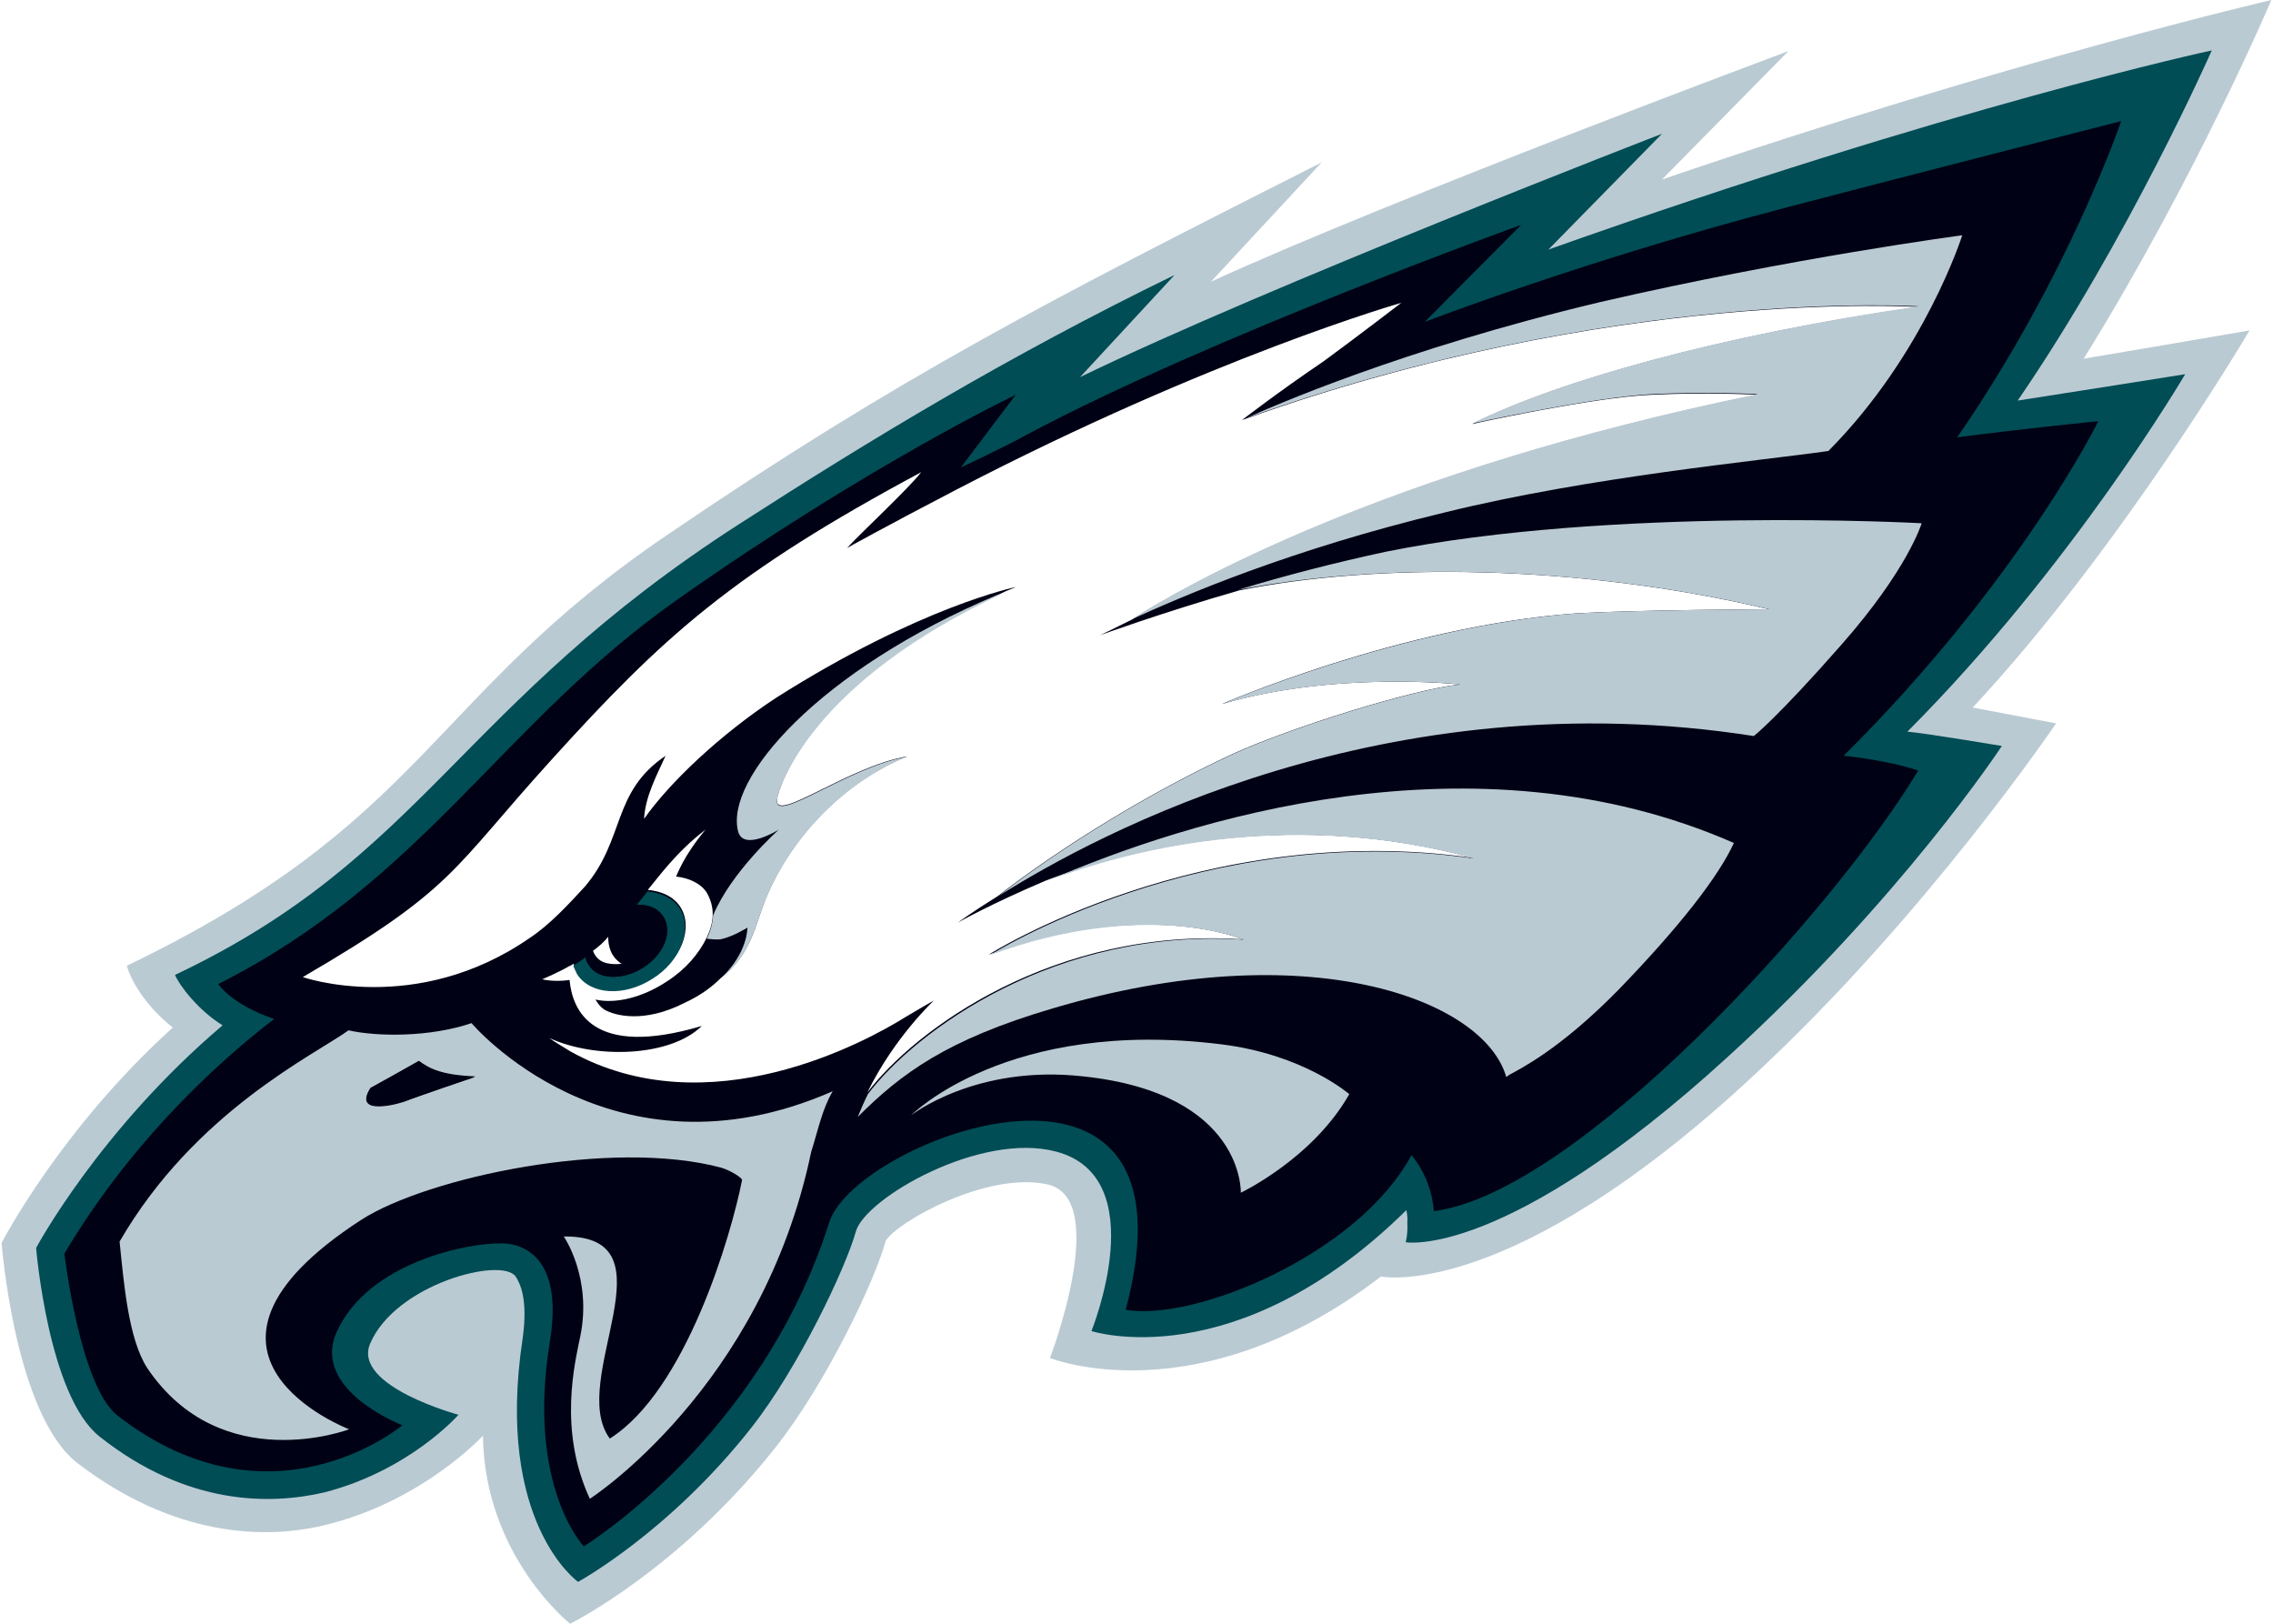
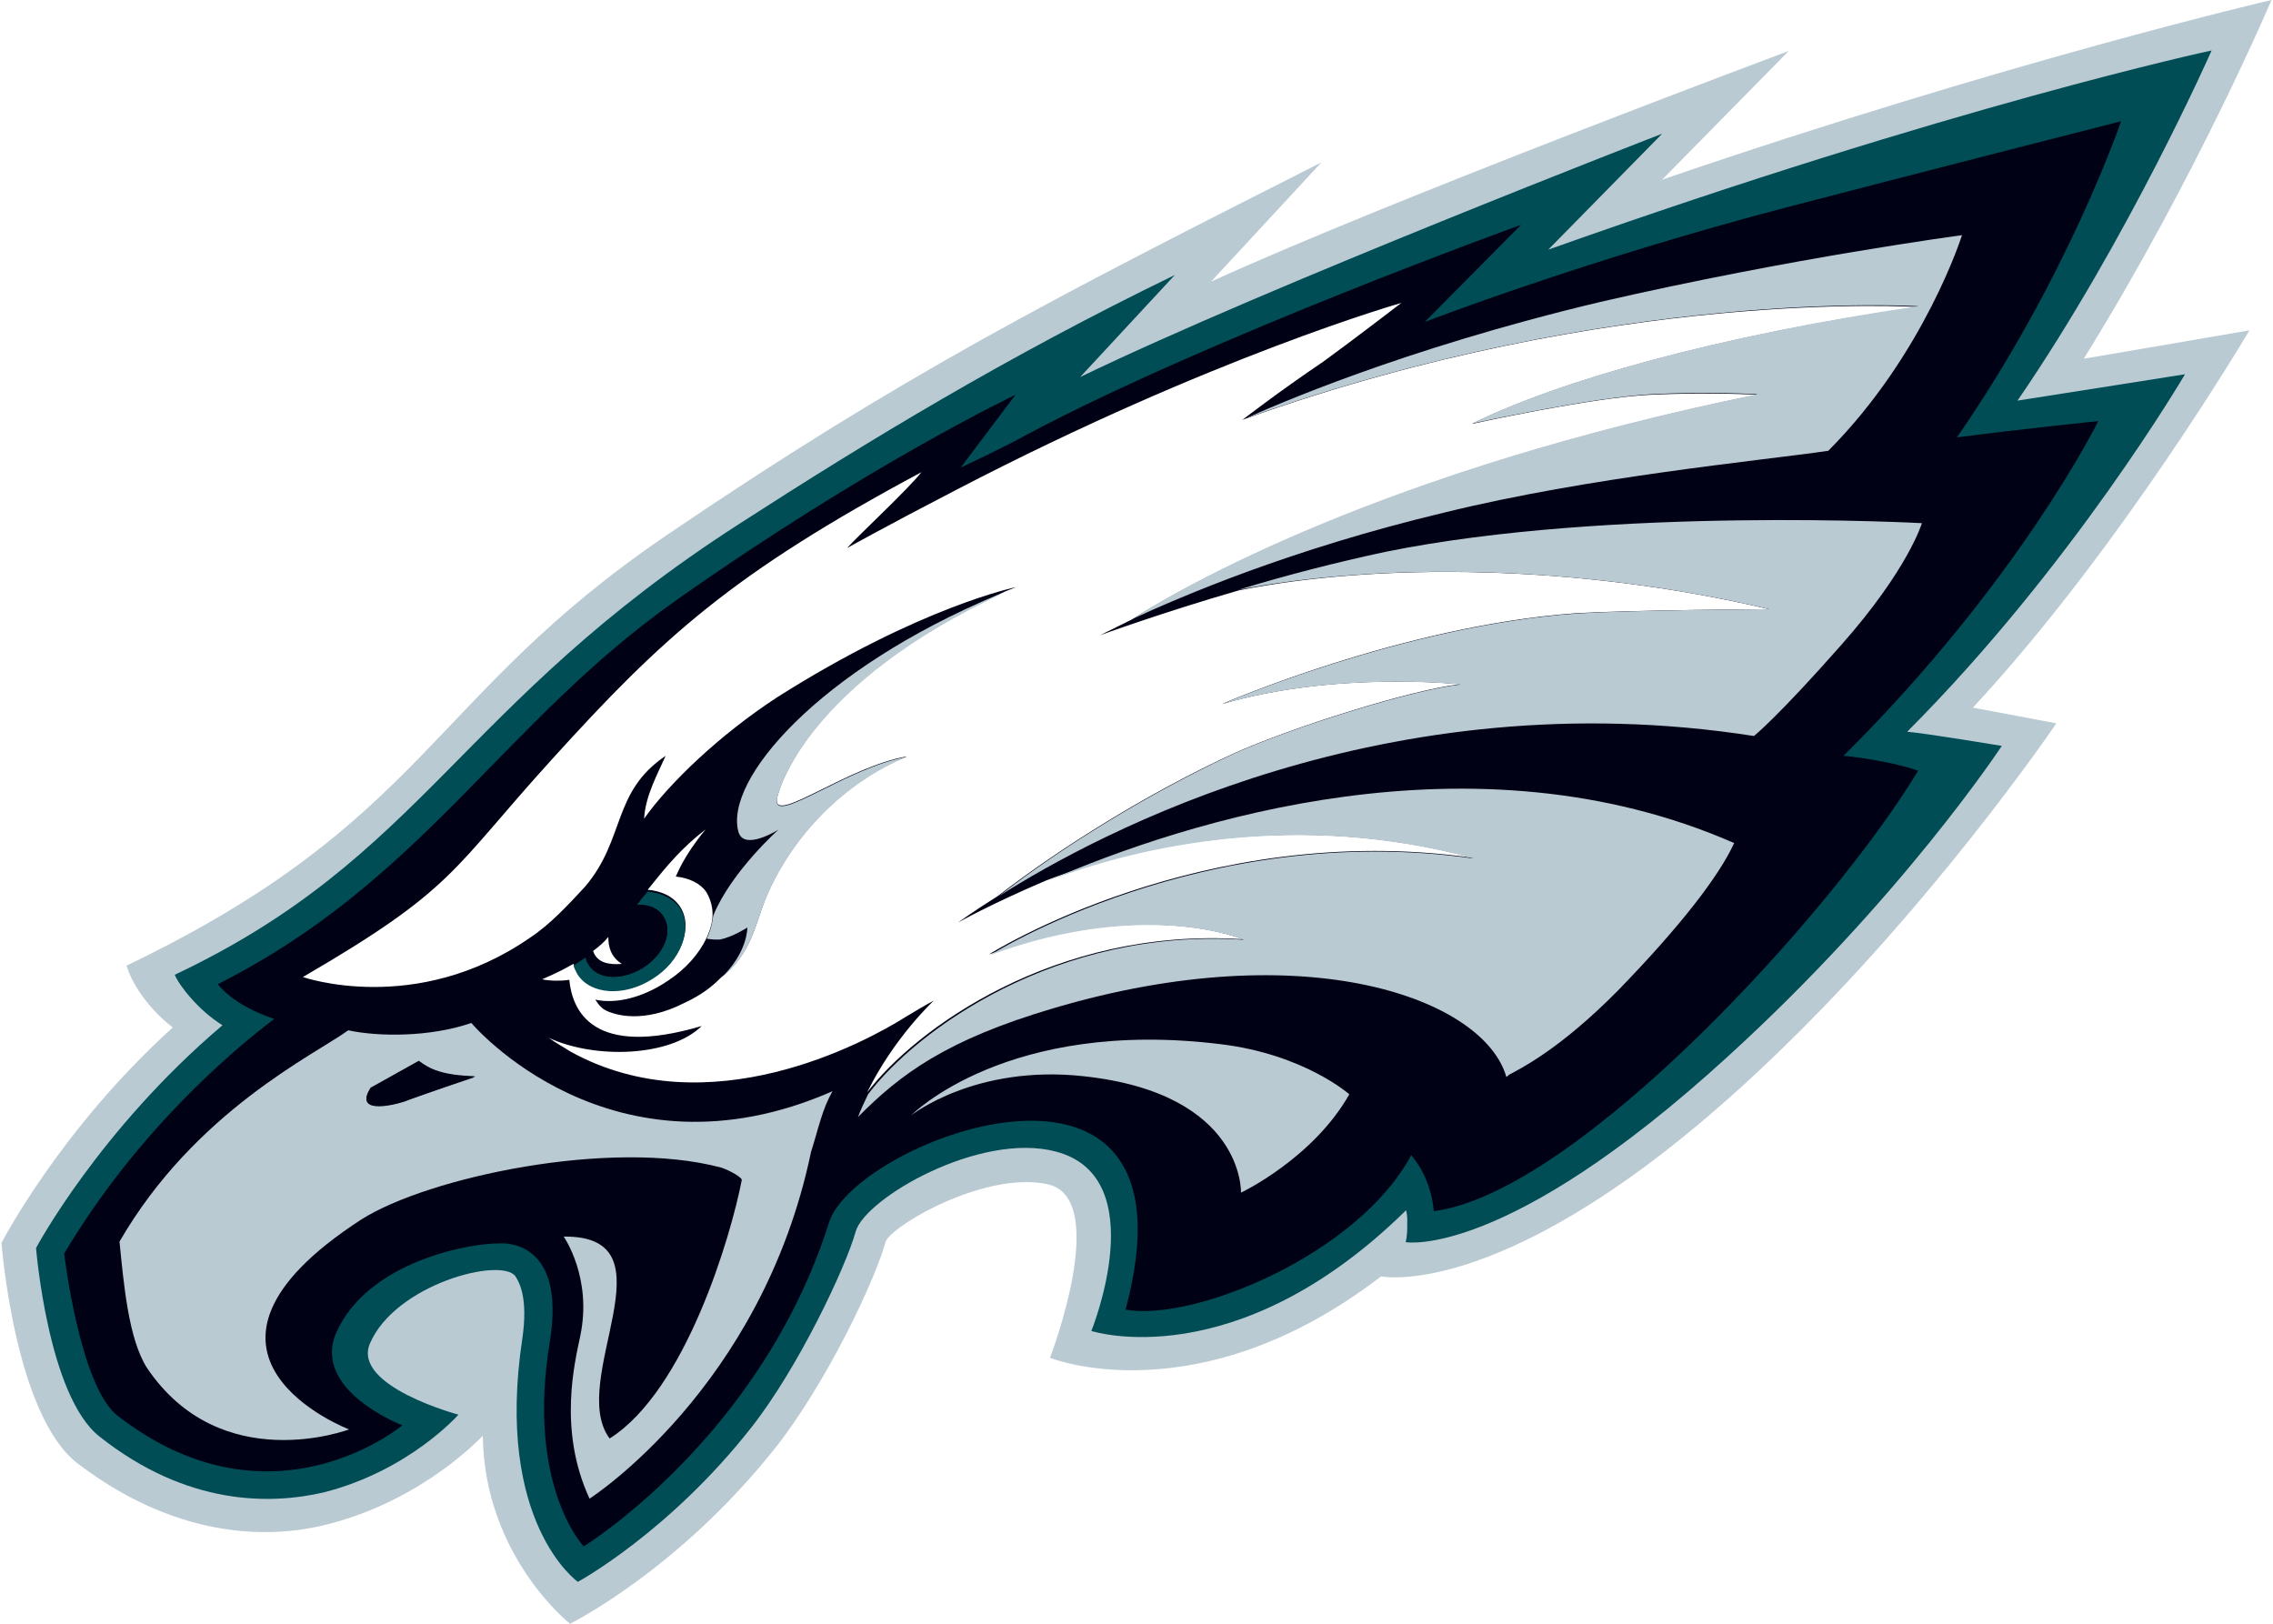
- <svg xmlns="http://www.w3.org/2000/svg" width="28pt" height="20pt" viewBox="0 0 28 20" version="1.1">
+ <svg xmlns="http://www.w3.org/2000/svg" width="35pt" height="25pt" viewBox="0 0 35 25" version="1.1">
  <g id="surface1">
-     <path style=" stroke:none;fill-rule:nonzero;fill:rgb(72.941%,79.216%,82.745%);fill-opacity:1;" d="M 16.281 2 L 14.918 3.469 C 17.156 2.445 22.031 0.629 22.031 0.629 L 20.473 2.211 C 24.746 0.75 27.98 0 27.98 0 C 27.98 0 27.051 2.191 25.668 4.418 C 25.934 4.375 27.711 4.07 27.711 4.07 C 27.711 4.07 26.133 6.75 24.301 8.715 L 25.328 8.91 C 25.328 8.91 23.734 11.266 21.621 13.23 C 18.594 16.055 17.012 15.723 17.012 15.723 C 14.75 17.457 12.934 16.727 12.934 16.727 C 12.934 16.727 13.695 14.742 12.891 14.586 C 12.152 14.43 11.043 15.055 10.91 15.285 C 10.777 15.781 10.168 17.055 9.547 17.836 C 8.352 19.344 7.023 20 7.023 20 C 7.023 20 5.969 19.168 5.949 17.684 C 5.949 17.684 5.234 18.465 4.062 18.77 C 3.238 18.988 2.113 18.906 0.961 18.027 C 0.18 17.434 0.02 15.309 0.02 15.309 C 0.02 15.309 0.738 13.914 2.129 12.656 C 1.812 12.41 1.617 12.094 1.562 11.895 C 5.27 10.113 5.27 8.594 8.211 6.594 C 11.109 4.621 12.945 3.688 16.281 2 " />
-     <path style=" stroke:none;fill-rule:nonzero;fill:rgb(0%,30.196%,33.333%);fill-opacity:1;" d="M 14.469 3.387 L 13.305 4.645 C 15.609 3.527 20.473 1.648 20.473 1.648 L 19.074 3.074 C 24.066 1.301 27.246 0.621 27.246 0.621 C 27.246 0.621 26.227 2.934 24.855 4.934 C 25.52 4.832 26.918 4.609 26.918 4.609 C 26.918 4.609 25.535 6.969 23.496 9.012 C 23.719 9.031 24.66 9.188 24.66 9.188 C 24.66 9.188 23.434 11.059 21.281 13.02 C 18.543 15.52 17.316 15.301 17.316 15.301 C 17.316 15.301 17.344 15.207 17.336 15.059 C 17.344 14.98 17.324 14.91 17.324 14.906 C 15.219 16.977 13.445 16.395 13.445 16.395 C 13.445 16.395 14.215 14.5 13.008 14.184 C 12.078 13.938 10.66 14.758 10.543 15.168 C 10.422 15.609 9.836 16.848 9.258 17.582 C 8.246 18.871 7.121 19.484 7.121 19.484 C 7.121 19.484 6.094 18.762 6.438 16.488 C 6.508 15.992 6.402 15.801 6.352 15.723 C 6.18 15.477 4.871 15.816 4.559 16.551 C 4.34 17.074 5.648 17.426 5.648 17.426 C 5.648 17.426 5.047 18.113 3.992 18.383 C 3.336 18.535 2.309 18.551 1.227 17.695 C 0.594 17.195 0.445 15.371 0.445 15.371 C 0.445 15.371 1.219 13.922 2.742 12.629 C 2.441 12.445 2.203 12.129 2.156 12.008 C 5.234 10.551 5.641 8.684 9.109 6.453 C 10.703 5.426 12.406 4.391 14.469 3.387 " />
-     <path style=" stroke:none;fill-rule:nonzero;fill:rgb(0%,0.392%,7.843%);fill-opacity:1;" d="M 22.711 9.309 C 22.84 9.32 23.34 9.387 23.629 9.492 C 22.582 11.23 19.426 14.691 17.664 14.918 C 17.637 14.621 17.523 14.391 17.387 14.227 C 16.734 15.449 14.711 16.281 13.867 16.133 C 14.863 12.402 10.543 14.027 10.215 15.055 C 9.375 17.711 7.191 19.047 7.191 19.047 C 7.191 19.047 6.484 18.305 6.773 16.531 C 6.988 15.223 6.148 15.316 6.148 15.316 C 5.809 15.309 4.543 15.527 4.145 16.41 C 3.832 17.125 4.957 17.555 4.957 17.555 C 4.957 17.555 3.344 18.91 1.445 17.434 C 0.984 17.066 0.793 15.441 0.793 15.441 C 1.695 13.922 2.883 12.926 3.379 12.551 C 2.855 12.375 2.688 12.121 2.688 12.121 C 5.215 10.848 6.184 8.906 8.336 7.391 C 10.703 5.723 12.512 4.863 12.512 4.863 L 11.836 5.758 C 11.836 5.758 12.406 5.492 12.652 5.352 C 14.914 4.148 18.738 2.77 18.738 2.77 L 17.551 3.965 C 17.551 3.965 19.527 3.203 22.023 2.551 C 23.348 2.203 26.129 1.492 26.129 1.492 C 26.129 1.492 25.484 3.398 24.109 5.387 C 24.945 5.277 25.848 5.188 25.848 5.188 C 25.848 5.188 24.883 7.152 22.711 9.309 M 12.395 7.285 C 12.363 7.301 12.344 7.309 12.309 7.328 L 12.387 7.285 L 12.395 7.285 M 12.285 7.328 L 12.305 7.328 L 12.285 7.328 " />
-     <path style=" stroke:none;fill-rule:nonzero;fill:rgb(100%,100%,100%);fill-opacity:1;" d="M 15.309 11.57 C 15.309 11.57 14.094 11.055 12.18 11.758 C 12.18 11.758 14.805 10.094 18.141 10.566 C 15.977 9.98 14.023 10.41 12.879 10.848 C 12.199 11.137 11.801 11.363 11.801 11.363 C 11.801 11.363 11.969 11.238 12.289 11.039 C 13.066 10.438 14.137 9.773 15.188 9.285 C 15.922 8.953 17.387 8.496 17.98 8.43 C 17.98 8.43 16.445 8.262 15.051 8.672 C 15.051 8.672 17.254 7.711 19.414 7.555 C 20.145 7.512 21.789 7.504 21.789 7.504 C 19.406 6.941 16.941 6.934 15.262 7.273 C 14.312 7.547 13.551 7.824 13.551 7.824 C 13.551 7.824 13.691 7.758 13.941 7.633 C 14.543 7.25 17.027 5.809 21.645 4.863 C 21.645 4.863 21.059 4.828 20.332 4.863 C 19.594 4.898 18.133 5.223 18.133 5.223 C 19.188 4.699 21.168 4.133 23.629 3.781 C 23.629 3.781 19.871 3.535 15.34 5.16 C 15.293 5.172 15.281 5.188 15.281 5.188 C 15.281 5.188 15.746 4.828 16.301 4.453 C 16.691 4.168 17.262 3.73 17.262 3.73 C 17.262 3.73 14.938 4.391 11.789 6.027 C 10.902 6.488 10.434 6.75 10.434 6.75 C 10.574 6.594 11.195 6.016 11.348 5.816 C 9.016 7.066 8.164 7.844 6.789 9.363 C 5.555 10.723 5.609 10.941 3.73 12.035 C 3.73 12.035 5.121 12.523 6.523 11.555 C 6.77 11.391 6.992 11.152 7.207 10.918 C 7.703 10.332 7.535 9.758 8.199 9.309 C 8.102 9.527 7.949 9.801 7.934 10.086 C 8.246 9.641 8.871 9.047 9.562 8.594 C 11.336 7.469 12.516 7.23 12.516 7.23 L 12.383 7.285 C 9.969 8.395 9.586 9.711 9.57 9.852 C 9.551 10.141 10.445 9.441 11.176 9.316 C 10.402 9.625 9.746 10.305 9.434 11.066 C 9.301 11.391 9.258 11.754 8.875 12.051 C 8.77 12.156 8.629 12.262 8.434 12.352 C 7.93 12.609 7.574 12.508 7.449 12.438 C 7.379 12.395 7.336 12.312 7.336 12.312 C 7.582 12.367 7.914 12.289 8.219 12.086 C 8.449 11.938 8.609 11.746 8.707 11.547 C 8.754 11.441 8.844 11.238 8.707 10.996 C 8.637 10.883 8.484 10.812 8.328 10.797 C 8.344 10.77 8.414 10.551 8.691 10.219 C 8.328 10.496 8.105 10.812 7.98 10.961 C 8.148 10.977 8.293 11.039 8.379 11.168 C 8.547 11.426 8.391 11.824 8.043 12.035 C 7.691 12.27 7.266 12.242 7.113 11.98 C 7.094 11.938 7.078 11.914 7.066 11.871 C 7.051 11.879 7.031 11.895 7.008 11.902 C 6.906 11.965 6.68 12.062 6.68 12.062 C 6.777 12.086 6.918 12.086 7.016 12.07 C 7.051 12.445 7.293 13.039 8.645 12.637 C 8.258 13.02 7.332 13.047 6.766 12.785 C 6.84 12.84 6.934 12.891 7.031 12.953 C 8.73 13.895 10.672 12.828 11.148 12.531 C 11.27 12.461 11.395 12.383 11.504 12.324 C 11.504 12.324 11.016 12.777 10.684 13.457 C 11.27 12.684 12.988 11.414 15.309 11.57 " />
-     <path style=" stroke:none;fill-rule:nonzero;fill:rgb(72.941%,79.216%,82.745%);fill-opacity:1;" d="M 9.094 10.246 C 9.164 10.488 9.594 10.219 9.594 10.219 C 9.594 10.219 9.012 10.734 8.785 11.273 C 8.781 11.301 8.781 11.406 8.707 11.562 C 8.77 11.57 8.824 11.574 8.875 11.57 C 9.027 11.539 9.207 11.426 9.207 11.426 C 9.207 11.426 9.215 11.738 8.875 12.055 C 9.258 11.758 9.301 11.391 9.434 11.074 C 9.746 10.312 10.402 9.633 11.176 9.32 C 10.445 9.449 9.551 10.148 9.57 9.859 C 9.586 9.719 9.969 8.41 12.387 7.293 C 12.359 7.309 12.301 7.336 12.285 7.328 C 10.082 8.254 8.918 9.605 9.094 10.246 " />
-     <path style=" stroke:none;fill-rule:nonzero;fill:rgb(0%,30.196%,33.333%);fill-opacity:1;" d="M 8.172 11.293 C 8.289 11.477 8.18 11.758 7.918 11.922 C 7.66 12.078 7.359 12.07 7.25 11.879 C 7.23 11.852 7.215 11.824 7.215 11.789 C 7.164 11.832 7.109 11.859 7.062 11.895 C 7.074 11.93 7.09 11.957 7.109 12 C 7.273 12.254 7.688 12.281 8.039 12.055 C 8.379 11.844 8.535 11.449 8.375 11.188 C 8.289 11.059 8.137 10.996 7.977 10.98 C 7.934 11.031 7.891 11.09 7.844 11.145 C 7.988 11.137 8.109 11.188 8.172 11.293 " />
-     <path style=" stroke:none;fill-rule:nonzero;fill:rgb(0%,0.392%,7.843%);fill-opacity:1;" d="M 7.918 11.922 C 8.18 11.754 8.289 11.477 8.172 11.293 C 8.109 11.188 7.984 11.137 7.84 11.145 C 7.75 11.266 7.629 11.414 7.488 11.539 C 7.488 11.652 7.508 11.781 7.652 11.871 C 7.652 11.871 7.488 11.887 7.395 11.832 C 7.336 11.797 7.309 11.746 7.297 11.719 C 7.273 11.738 7.234 11.773 7.219 11.797 C 7.223 11.832 7.23 11.859 7.254 11.887 C 7.359 12.07 7.668 12.078 7.918 11.922 " />
-     <path style=" stroke:none;fill-rule:nonzero;fill:rgb(100%,100%,100%);fill-opacity:1;" d="M 7.398 11.832 C 7.496 11.895 7.656 11.871 7.656 11.871 C 7.52 11.781 7.492 11.652 7.492 11.539 C 7.438 11.605 7.375 11.66 7.305 11.711 C 7.316 11.746 7.344 11.797 7.398 11.832 " />
-     <path style=" stroke:none;fill-rule:nonzero;fill:rgb(72.941%,79.216%,82.745%);fill-opacity:1;" d="M 21.793 7.504 C 21.793 7.504 20.148 7.512 19.422 7.555 C 17.273 7.711 15.055 8.672 15.055 8.672 C 16.461 8.262 17.988 8.43 17.988 8.43 C 17.395 8.496 15.93 8.953 15.195 9.285 C 14.141 9.773 13.074 10.438 12.297 11.039 C 13.539 10.254 17.086 8.359 21.605 9.066 C 21.605 9.066 21.902 8.832 22.68 7.945 C 23.504 7.012 23.672 6.445 23.672 6.445 C 23.672 6.445 19.844 6.234 17.066 6.797 C 16.465 6.926 15.824 7.09 15.25 7.266 C 16.953 6.934 19.414 6.941 21.793 7.504 M 12.977 12.418 C 16.102 11.492 18.281 12.305 18.555 13.266 L 18.594 13.238 C 18.719 13.168 19.207 12.934 19.93 12.199 C 20.691 11.414 21.172 10.793 21.359 10.383 C 18.152 8.977 14.617 10.105 12.891 10.855 C 14.035 10.418 15.984 9.98 18.156 10.574 C 14.82 10.098 12.191 11.766 12.191 11.766 C 14.105 11.059 15.32 11.574 15.32 11.574 C 13.004 11.422 11.277 12.699 10.691 13.477 C 10.645 13.57 10.602 13.668 10.566 13.758 C 11.094 13.23 11.656 12.805 12.977 12.418 M 23.633 3.773 C 21.176 4.129 19.195 4.691 18.141 5.215 C 18.141 5.215 19.594 4.898 20.34 4.855 C 21.066 4.82 21.652 4.855 21.652 4.855 C 17.031 5.797 14.547 7.238 13.949 7.625 C 14.562 7.344 15.891 6.77 17.797 6.312 C 19.586 5.871 21.68 5.676 22.523 5.555 C 23.711 4.359 24.172 2.898 24.172 2.898 C 24.172 2.898 22.09 3.172 19.719 3.719 C 17.258 4.305 15.66 5.012 15.348 5.152 C 19.879 3.535 23.633 3.773 23.633 3.773 M 11.223 13.738 C 11.223 13.738 12.016 13.109 13.344 13.258 C 15.332 13.469 15.285 14.691 15.285 14.691 C 15.285 14.691 16.172 14.27 16.621 13.477 C 16.621 13.477 16.062 12.988 15.043 12.863 C 12.406 12.535 11.223 13.738 11.223 13.738 " />
-     <path style=" stroke:none;fill-rule:nonzero;fill:rgb(72.941%,79.216%,82.745%);fill-opacity:1;" d="M 5.852 13.266 C 5.453 13.25 5.293 13.172 5.156 13.074 C 4.824 13.258 4.562 13.406 4.562 13.406 C 4.367 13.711 4.785 13.633 4.98 13.57 C 5.145 13.504 5.852 13.266 5.852 13.266 M 10.258 13.441 C 10.129 13.66 10.082 13.902 9.992 14.191 C 9.383 17.102 7.266 18.461 7.266 18.461 C 6.871 17.609 7.086 16.77 7.148 16.461 C 7.297 15.738 6.945 15.23 6.945 15.23 C 8.344 15.215 6.98 17.004 7.512 17.719 C 8.449 17.129 9.008 15.215 9.141 14.535 C 9.145 14.508 9 14.418 8.887 14.383 C 7.531 14.02 5.27 14.5 4.453 15.023 C 1.891 16.684 4.301 17.605 4.301 17.605 C 4.301 17.605 2.723 18.203 1.812 16.848 C 1.582 16.488 1.527 15.816 1.473 15.293 C 2.402 13.688 3.883 12.988 4.293 12.691 C 4.648 12.77 5.293 12.777 5.809 12.602 C 5.805 12.602 7.531 14.637 10.258 13.441 Z M 10.258 13.441 " />
-     <path style=" stroke:none;fill-rule:nonzero;fill:rgb(0%,0.392%,7.843%);fill-opacity:1;" d="M 4.566 13.398 C 4.371 13.703 4.789 13.625 4.984 13.562 C 5.145 13.504 5.855 13.258 5.855 13.258 C 5.453 13.242 5.297 13.168 5.16 13.066 C 4.824 13.258 4.566 13.398 4.566 13.398 " />
+     <path style=" stroke:none;fill-rule:nonzero;fill:rgb(72.941%,79.216%,82.745%);fill-opacity:1;" d="M 20.348 2.5 L 18.648 4.336 C 21.449 3.059 27.543 0.785 27.543 0.785 L 25.594 2.766 C 30.934 0.938 34.977 0 34.977 0 C 34.977 0 33.816 2.738 32.086 5.523 C 32.418 5.469 34.637 5.086 34.637 5.086 C 34.637 5.086 32.664 8.438 30.379 10.895 L 31.664 11.137 C 31.664 11.137 29.672 14.082 27.027 16.539 C 23.238 20.066 21.266 19.652 21.266 19.652 C 18.441 21.82 16.168 20.906 16.168 20.906 C 16.168 20.906 17.121 18.426 16.117 18.23 C 15.191 18.039 13.805 18.82 13.641 19.105 C 13.473 19.727 12.711 21.316 11.938 22.293 C 10.441 24.18 8.777 25 8.777 25 C 8.777 25 7.457 23.961 7.434 22.105 C 7.434 22.105 6.539 23.082 5.074 23.461 C 4.047 23.734 2.641 23.633 1.199 22.535 C 0.223 21.793 0.023 19.137 0.023 19.137 C 0.023 19.137 0.922 17.391 2.66 15.82 C 2.262 15.512 2.02 15.117 1.949 14.867 C 6.586 12.641 6.586 10.742 10.262 8.242 C 13.891 5.777 16.18 4.609 20.348 2.5 " />
+     <path style=" stroke:none;fill-rule:nonzero;fill:rgb(0%,30.196%,33.333%);fill-opacity:1;" d="M 18.09 4.234 L 16.633 5.805 C 19.516 4.41 25.594 2.059 25.594 2.059 L 23.84 3.844 C 30.082 1.625 34.055 0.777 34.055 0.777 C 34.055 0.777 32.781 3.668 31.066 6.168 C 31.898 6.039 33.645 5.762 33.645 5.762 C 33.645 5.762 31.918 8.711 29.367 11.266 C 29.645 11.289 30.824 11.484 30.824 11.484 C 30.824 11.484 29.289 13.824 26.598 16.273 C 23.176 19.398 21.645 19.125 21.645 19.125 C 21.645 19.125 21.676 19.008 21.668 18.824 C 21.676 18.727 21.652 18.637 21.652 18.633 C 19.02 21.219 16.805 20.492 16.805 20.492 C 16.805 20.492 17.766 18.125 16.258 17.73 C 15.094 17.422 13.324 18.445 13.176 18.961 C 13.023 19.512 12.293 21.059 11.57 21.977 C 10.305 23.59 8.898 24.355 8.898 24.355 C 8.898 24.355 7.613 23.453 8.043 20.609 C 8.133 19.992 8 19.75 7.938 19.652 C 7.723 19.348 6.086 19.77 5.695 20.688 C 5.422 21.344 7.059 21.781 7.059 21.781 C 7.059 21.781 6.305 22.641 4.988 22.977 C 4.168 23.168 2.883 23.188 1.531 22.117 C 0.738 21.492 0.555 19.215 0.555 19.215 C 0.555 19.215 1.52 17.402 3.426 15.785 C 3.051 15.555 2.75 15.16 2.691 15.008 C 6.539 13.188 7.047 10.855 11.383 8.066 C 13.375 6.781 15.504 5.488 18.09 4.234 " />
+     <path style=" stroke:none;fill-rule:nonzero;fill:rgb(0%,0.392%,7.843%);fill-opacity:1;" d="M 28.387 11.637 C 28.547 11.648 29.172 11.734 29.535 11.867 C 28.227 14.039 24.281 18.363 22.078 18.648 C 22.043 18.277 21.902 17.988 21.73 17.785 C 20.914 19.312 18.387 20.352 17.332 20.164 C 18.578 15.504 13.176 17.535 12.766 18.82 C 11.715 22.137 8.988 23.809 8.988 23.809 C 8.988 23.809 8.102 22.883 8.465 20.664 C 8.734 19.027 7.684 19.145 7.684 19.145 C 7.258 19.137 5.676 19.41 5.18 20.512 C 4.789 21.406 6.195 21.945 6.195 21.945 C 6.195 21.945 4.176 23.637 1.805 21.793 C 1.227 21.332 0.988 19.301 0.988 19.301 C 2.117 17.402 3.602 16.156 4.223 15.688 C 3.566 15.469 3.355 15.152 3.355 15.152 C 6.516 13.559 7.727 11.133 10.418 9.238 C 13.375 7.152 15.637 6.078 15.637 6.078 L 14.793 7.199 C 14.793 7.199 15.504 6.867 15.812 6.691 C 18.641 5.188 23.422 3.461 23.422 3.461 L 21.938 4.957 C 21.938 4.957 24.406 4.004 27.527 3.188 C 29.184 2.754 32.66 1.867 32.66 1.867 C 32.66 1.867 31.852 4.25 30.133 6.734 C 31.18 6.598 32.309 6.484 32.309 6.484 C 32.309 6.484 31.102 8.941 28.387 11.637 M 15.492 9.105 C 15.453 9.125 15.426 9.137 15.383 9.16 L 15.48 9.105 L 15.492 9.105 M 15.359 9.16 L 15.383 9.16 L 15.359 9.16 " />
+     <path style=" stroke:none;fill-rule:nonzero;fill:rgb(100%,100%,100%);fill-opacity:1;" d="M 19.137 14.461 C 19.137 14.461 17.621 13.82 15.227 14.695 C 15.227 14.695 18.508 12.617 22.68 13.207 C 19.973 12.477 17.531 13.012 16.102 13.559 C 15.25 13.922 14.754 14.203 14.754 14.203 C 14.754 14.203 14.965 14.047 15.363 13.797 C 16.336 13.047 17.668 12.215 18.988 11.605 C 19.906 11.191 21.734 10.621 22.477 10.535 C 22.477 10.535 20.559 10.328 18.816 10.84 C 18.816 10.84 21.57 9.637 24.27 9.441 C 25.18 9.391 27.238 9.379 27.238 9.379 C 24.262 8.676 21.18 8.668 19.074 9.09 C 17.887 9.434 16.938 9.781 16.938 9.781 C 16.938 9.781 17.113 9.695 17.426 9.539 C 18.176 9.062 21.281 7.262 27.055 6.078 C 27.055 6.078 26.32 6.035 25.414 6.078 C 24.496 6.121 22.664 6.527 22.664 6.527 C 23.98 5.875 26.457 5.164 29.535 4.727 C 29.535 4.727 24.836 4.418 19.172 6.449 C 19.117 6.465 19.105 6.484 19.105 6.484 C 19.105 6.484 19.684 6.035 20.379 5.566 C 20.867 5.211 21.578 4.664 21.578 4.664 C 21.578 4.664 18.676 5.488 14.738 7.535 C 13.629 8.109 13.043 8.438 13.043 8.438 C 13.219 8.242 13.996 7.52 14.188 7.27 C 11.273 8.832 10.207 9.805 8.488 11.703 C 6.945 13.402 7.016 13.676 4.664 15.043 C 4.664 15.043 6.402 15.652 8.156 14.441 C 8.465 14.238 8.742 13.941 9.012 13.648 C 9.633 12.914 9.422 12.195 10.25 11.637 C 10.129 11.91 9.938 12.25 9.918 12.605 C 10.309 12.051 11.09 11.309 11.957 10.742 C 14.172 9.336 15.648 9.039 15.648 9.039 L 15.48 9.105 C 12.457 10.492 11.98 12.137 11.961 12.316 C 11.938 12.676 13.055 11.801 13.969 11.645 C 13 12.031 12.18 12.883 11.789 13.832 C 11.625 14.238 11.57 14.691 11.09 15.062 C 10.961 15.195 10.785 15.328 10.539 15.441 C 9.91 15.762 9.465 15.633 9.309 15.547 C 9.223 15.492 9.168 15.391 9.168 15.391 C 9.477 15.461 9.895 15.363 10.277 15.105 C 10.559 14.922 10.766 14.684 10.883 14.434 C 10.941 14.301 11.051 14.047 10.883 13.746 C 10.793 13.602 10.609 13.516 10.406 13.496 C 10.426 13.461 10.52 13.188 10.863 12.773 C 10.406 13.121 10.129 13.516 9.973 13.699 C 10.184 13.719 10.363 13.797 10.473 13.961 C 10.68 14.281 10.484 14.781 10.051 15.043 C 9.613 15.336 9.078 15.301 8.891 14.977 C 8.863 14.922 8.844 14.891 8.832 14.84 C 8.812 14.848 8.785 14.867 8.758 14.879 C 8.629 14.957 8.348 15.078 8.348 15.078 C 8.469 15.105 8.645 15.105 8.766 15.086 C 8.812 15.555 9.117 16.297 10.805 15.797 C 10.32 16.273 9.164 16.309 8.453 15.98 C 8.547 16.051 8.664 16.113 8.785 16.191 C 10.914 17.367 13.344 16.035 13.934 15.664 C 14.086 15.574 14.242 15.477 14.379 15.406 C 14.379 15.406 13.766 15.973 13.352 16.82 C 14.086 15.855 16.238 14.27 19.137 14.461 " />
+     <path style=" stroke:none;fill-rule:nonzero;fill:rgb(72.941%,79.216%,82.745%);fill-opacity:1;" d="M 11.371 12.809 C 11.457 13.109 11.988 12.773 11.988 12.773 C 11.988 12.773 11.262 13.418 10.984 14.094 C 10.973 14.125 10.973 14.258 10.883 14.453 C 10.961 14.465 11.027 14.469 11.09 14.465 C 11.281 14.426 11.508 14.281 11.508 14.281 C 11.508 14.281 11.516 14.672 11.09 15.07 C 11.57 14.699 11.625 14.238 11.789 13.844 C 12.18 12.891 13 12.043 13.969 11.652 C 13.055 11.812 11.938 12.688 11.961 12.324 C 11.98 12.148 12.457 10.512 15.48 9.117 C 15.445 9.137 15.375 9.172 15.359 9.16 C 12.602 10.316 11.148 12.008 11.371 12.809 " />
+     <path style=" stroke:none;fill-rule:nonzero;fill:rgb(0%,30.196%,33.333%);fill-opacity:1;" d="M 10.219 14.117 C 10.363 14.348 10.227 14.695 9.898 14.902 C 9.578 15.098 9.203 15.086 9.066 14.848 C 9.039 14.816 9.02 14.781 9.02 14.738 C 8.957 14.789 8.891 14.824 8.832 14.867 C 8.844 14.914 8.863 14.945 8.891 15 C 9.09 15.316 9.613 15.352 10.051 15.07 C 10.477 14.805 10.672 14.312 10.473 13.984 C 10.363 13.824 10.172 13.746 9.973 13.727 C 9.918 13.789 9.859 13.863 9.809 13.93 C 9.988 13.922 10.141 13.984 10.219 14.117 " />
+     <path style=" stroke:none;fill-rule:nonzero;fill:rgb(0%,0.392%,7.843%);fill-opacity:1;" d="M 9.898 14.902 C 10.227 14.691 10.363 14.348 10.219 14.117 C 10.141 13.984 9.984 13.922 9.797 13.93 C 9.684 14.082 9.535 14.27 9.363 14.426 C 9.363 14.566 9.387 14.727 9.562 14.84 C 9.562 14.84 9.363 14.859 9.242 14.789 C 9.168 14.746 9.133 14.684 9.125 14.648 C 9.09 14.672 9.047 14.715 9.02 14.746 C 9.031 14.789 9.039 14.824 9.066 14.859 C 9.203 15.086 9.586 15.098 9.898 14.902 " />
+     <path style=" stroke:none;fill-rule:nonzero;fill:rgb(100%,100%,100%);fill-opacity:1;" d="M 9.246 14.789 C 9.367 14.867 9.574 14.84 9.574 14.84 C 9.398 14.727 9.367 14.566 9.367 14.426 C 9.301 14.508 9.223 14.574 9.133 14.641 C 9.145 14.684 9.176 14.746 9.246 14.789 " />
+     <path style=" stroke:none;fill-rule:nonzero;fill:rgb(72.941%,79.216%,82.745%);fill-opacity:1;" d="M 27.242 9.379 C 27.242 9.379 25.184 9.391 24.281 9.445 C 21.59 9.637 18.82 10.84 18.82 10.84 C 20.578 10.328 22.488 10.539 22.488 10.539 C 21.746 10.621 19.914 11.191 18.996 11.605 C 17.68 12.219 16.344 13.047 15.375 13.801 C 16.926 12.816 21.355 10.449 27.008 11.332 C 27.008 11.332 27.375 11.039 28.352 9.93 C 29.383 8.766 29.594 8.055 29.594 8.055 C 29.594 8.055 24.801 7.793 21.336 8.496 C 20.582 8.656 19.781 8.863 19.066 9.082 C 21.188 8.668 24.27 8.676 27.242 9.379 M 16.223 15.523 C 20.129 14.367 22.855 15.383 23.195 16.582 L 23.238 16.547 C 23.395 16.461 24.008 16.168 24.914 15.25 C 25.867 14.27 26.469 13.492 26.703 12.98 C 22.688 11.223 18.273 12.633 16.117 13.57 C 17.547 13.023 19.984 12.477 22.699 13.219 C 18.527 12.621 15.242 14.707 15.242 14.707 C 17.633 13.824 19.152 14.469 19.152 14.469 C 16.258 14.277 14.098 15.875 13.367 16.848 C 13.309 16.965 13.254 17.086 13.211 17.199 C 13.863 16.539 14.574 16.008 16.223 15.523 M 29.539 4.715 C 26.469 5.16 23.992 5.863 22.672 6.52 C 22.672 6.52 24.496 6.121 25.422 6.07 C 26.332 6.023 27.062 6.07 27.062 6.07 C 21.293 7.246 18.188 9.047 17.434 9.531 C 18.199 9.18 19.859 8.461 22.242 7.891 C 24.48 7.34 27.098 7.094 28.152 6.941 C 29.637 5.449 30.211 3.621 30.211 3.621 C 30.211 3.621 27.609 3.965 24.645 4.648 C 21.57 5.379 19.574 6.266 19.184 6.441 C 24.848 4.418 29.539 4.715 29.539 4.715 M 14.031 17.172 C 14.031 17.172 15.016 16.387 16.684 16.57 C 19.164 16.836 19.109 18.363 19.109 18.363 C 19.109 18.363 20.219 17.836 20.777 16.848 C 20.777 16.848 20.082 16.234 18.805 16.078 C 15.504 15.668 14.031 17.172 14.031 17.172 " />
+     <path style=" stroke:none;fill-rule:nonzero;fill:rgb(72.941%,79.216%,82.745%);fill-opacity:1;" d="M 7.316 16.582 C 6.812 16.562 6.617 16.465 6.449 16.344 C 6.027 16.57 5.707 16.758 5.707 16.758 C 5.461 17.137 5.984 17.039 6.227 16.961 C 6.43 16.879 7.316 16.582 7.316 16.582 M 12.82 16.801 C 12.66 17.074 12.602 17.379 12.488 17.738 C 11.727 21.379 9.078 23.074 9.078 23.074 C 8.586 22.012 8.855 20.961 8.934 20.574 C 9.125 19.672 8.68 19.039 8.68 19.039 C 10.426 19.02 8.723 21.254 9.387 22.148 C 10.559 21.41 11.258 19.02 11.422 18.168 C 11.43 18.133 11.246 18.023 11.105 17.977 C 9.41 17.523 6.586 18.125 5.562 18.777 C 2.359 20.855 5.375 22.008 5.375 22.008 C 5.375 22.008 3.402 22.754 2.262 21.059 C 1.977 20.609 1.906 19.77 1.84 19.117 C 3 17.109 4.852 16.234 5.363 15.863 C 5.809 15.961 6.613 15.973 7.258 15.75 C 7.258 15.754 9.41 18.297 12.82 16.801 Z M 12.82 16.801 " />
+     <path style=" stroke:none;fill-rule:nonzero;fill:rgb(0%,0.392%,7.843%);fill-opacity:1;" d="M 5.707 16.746 C 5.461 17.129 5.984 17.031 6.227 16.953 C 6.43 16.879 7.316 16.57 7.316 16.57 C 6.812 16.555 6.617 16.461 6.449 16.332 C 6.027 16.57 5.707 16.746 5.707 16.746 " />
  </g>
</svg>
